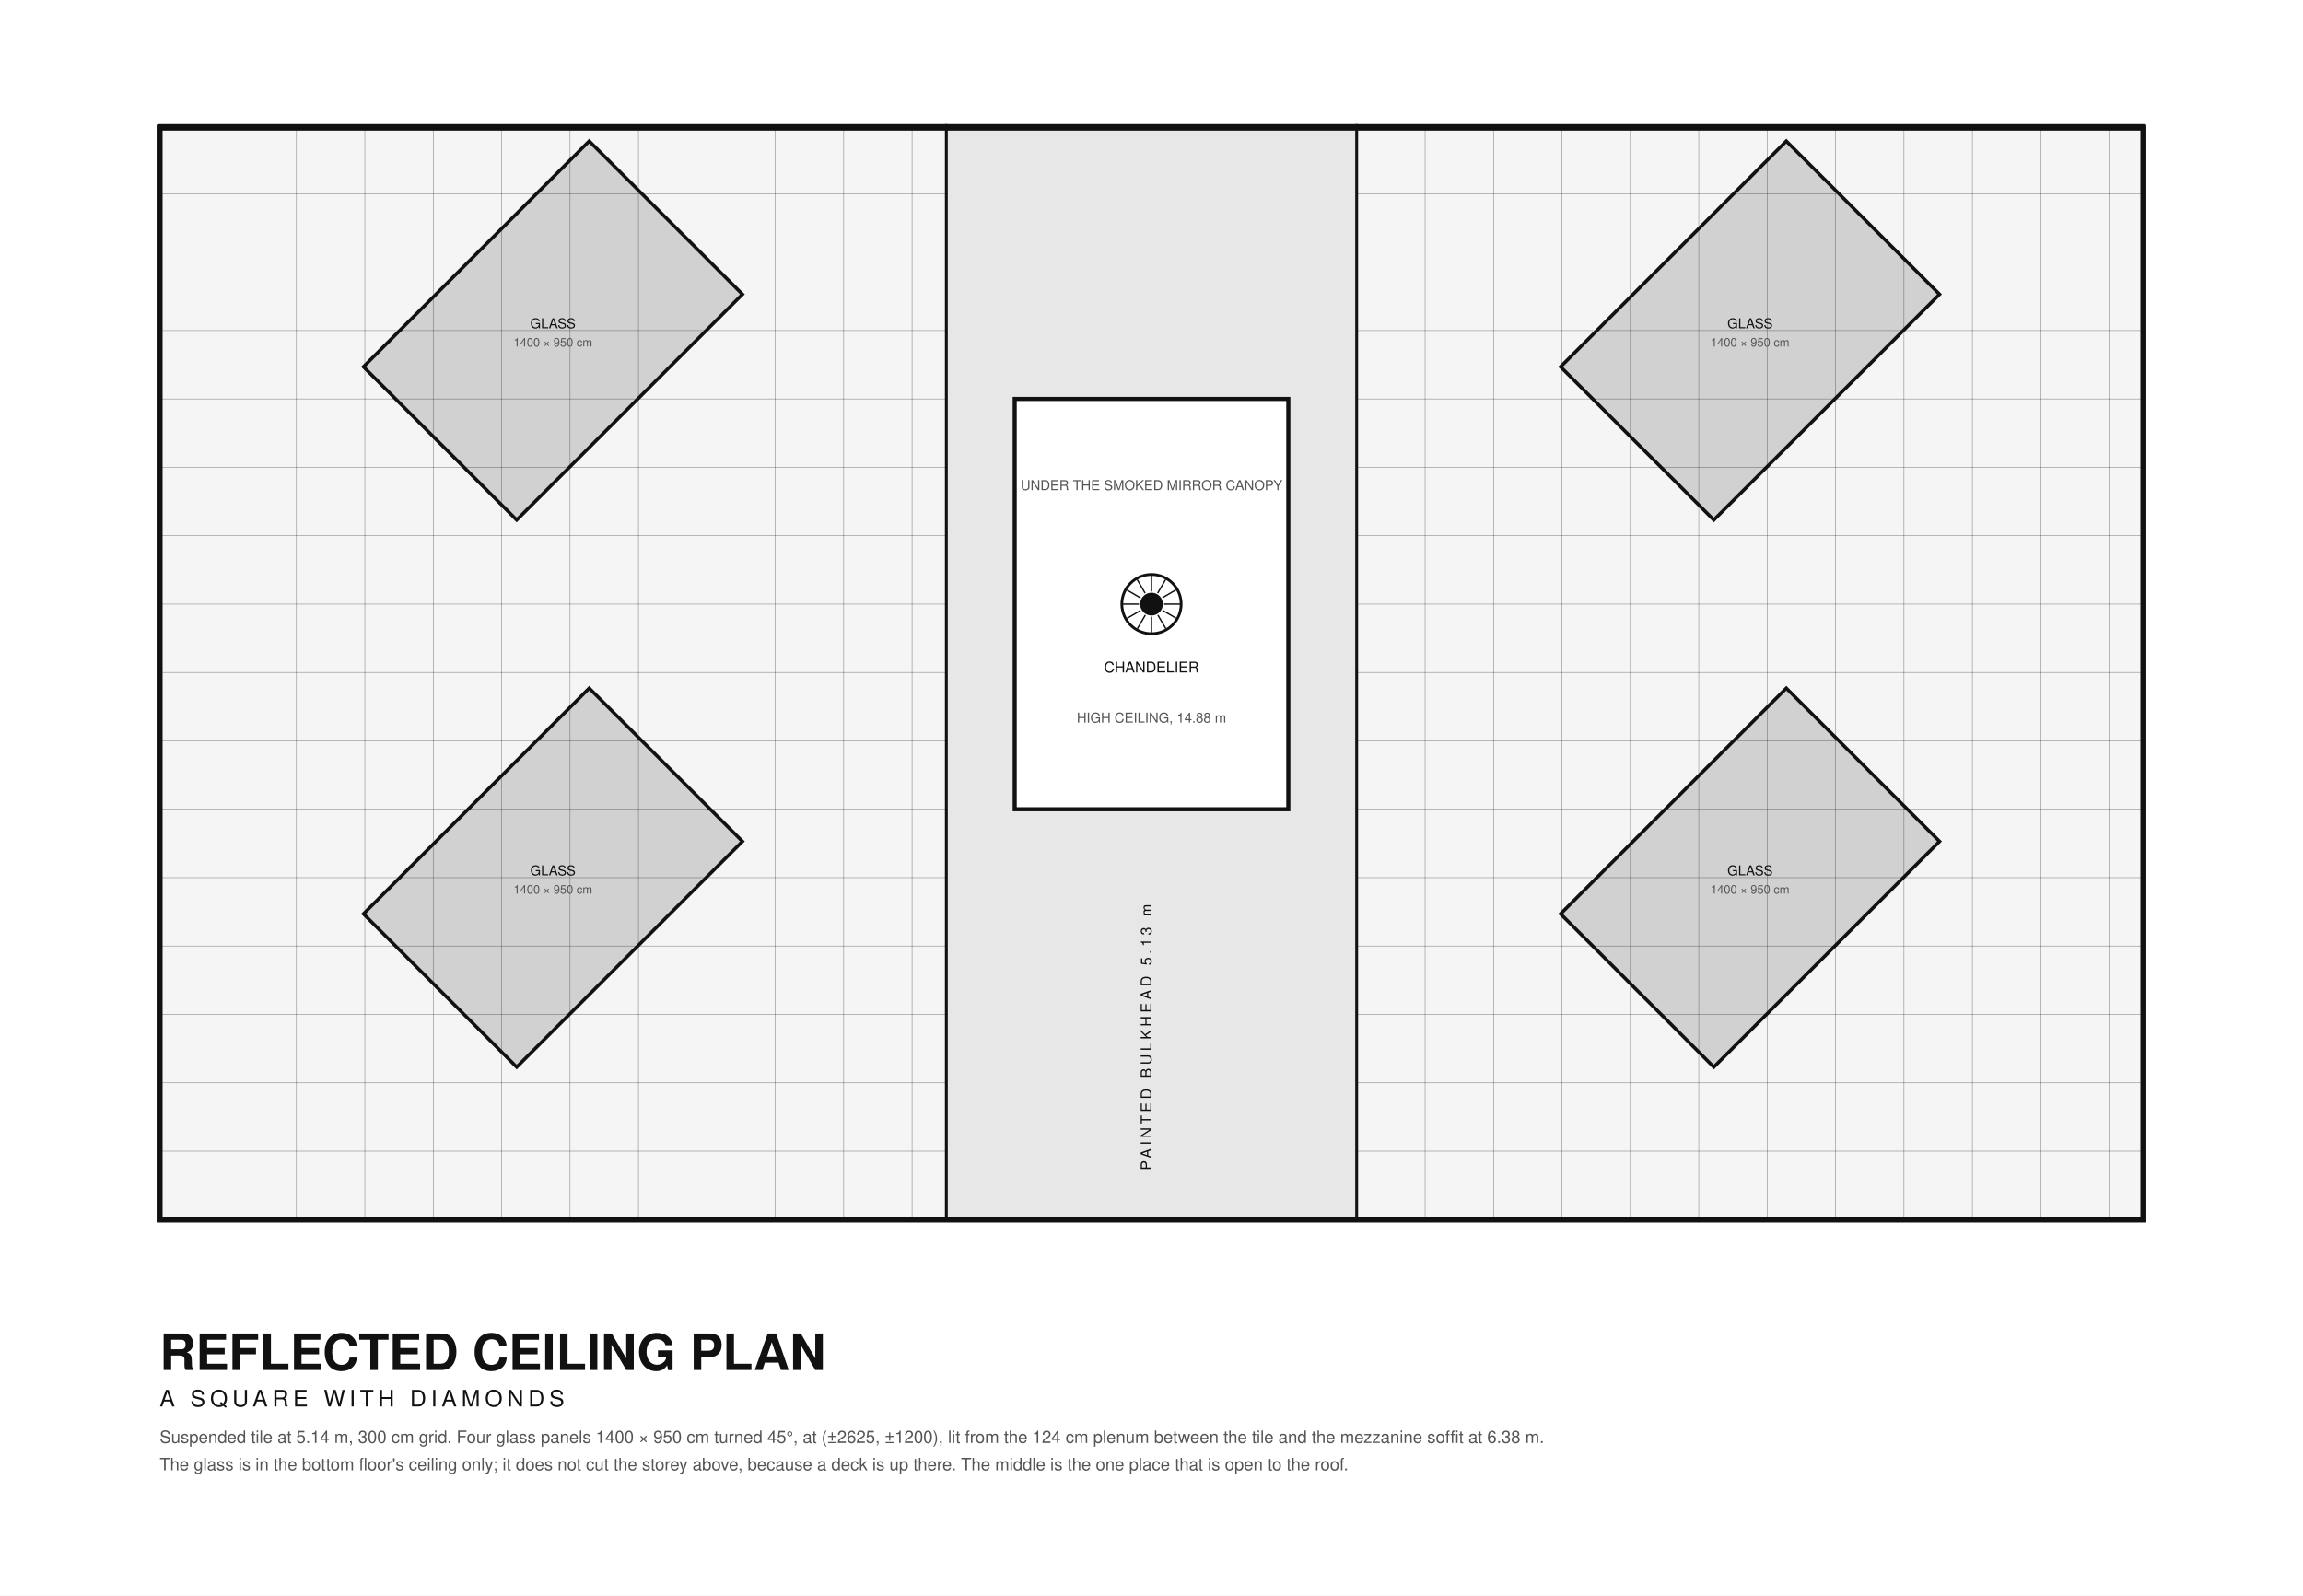
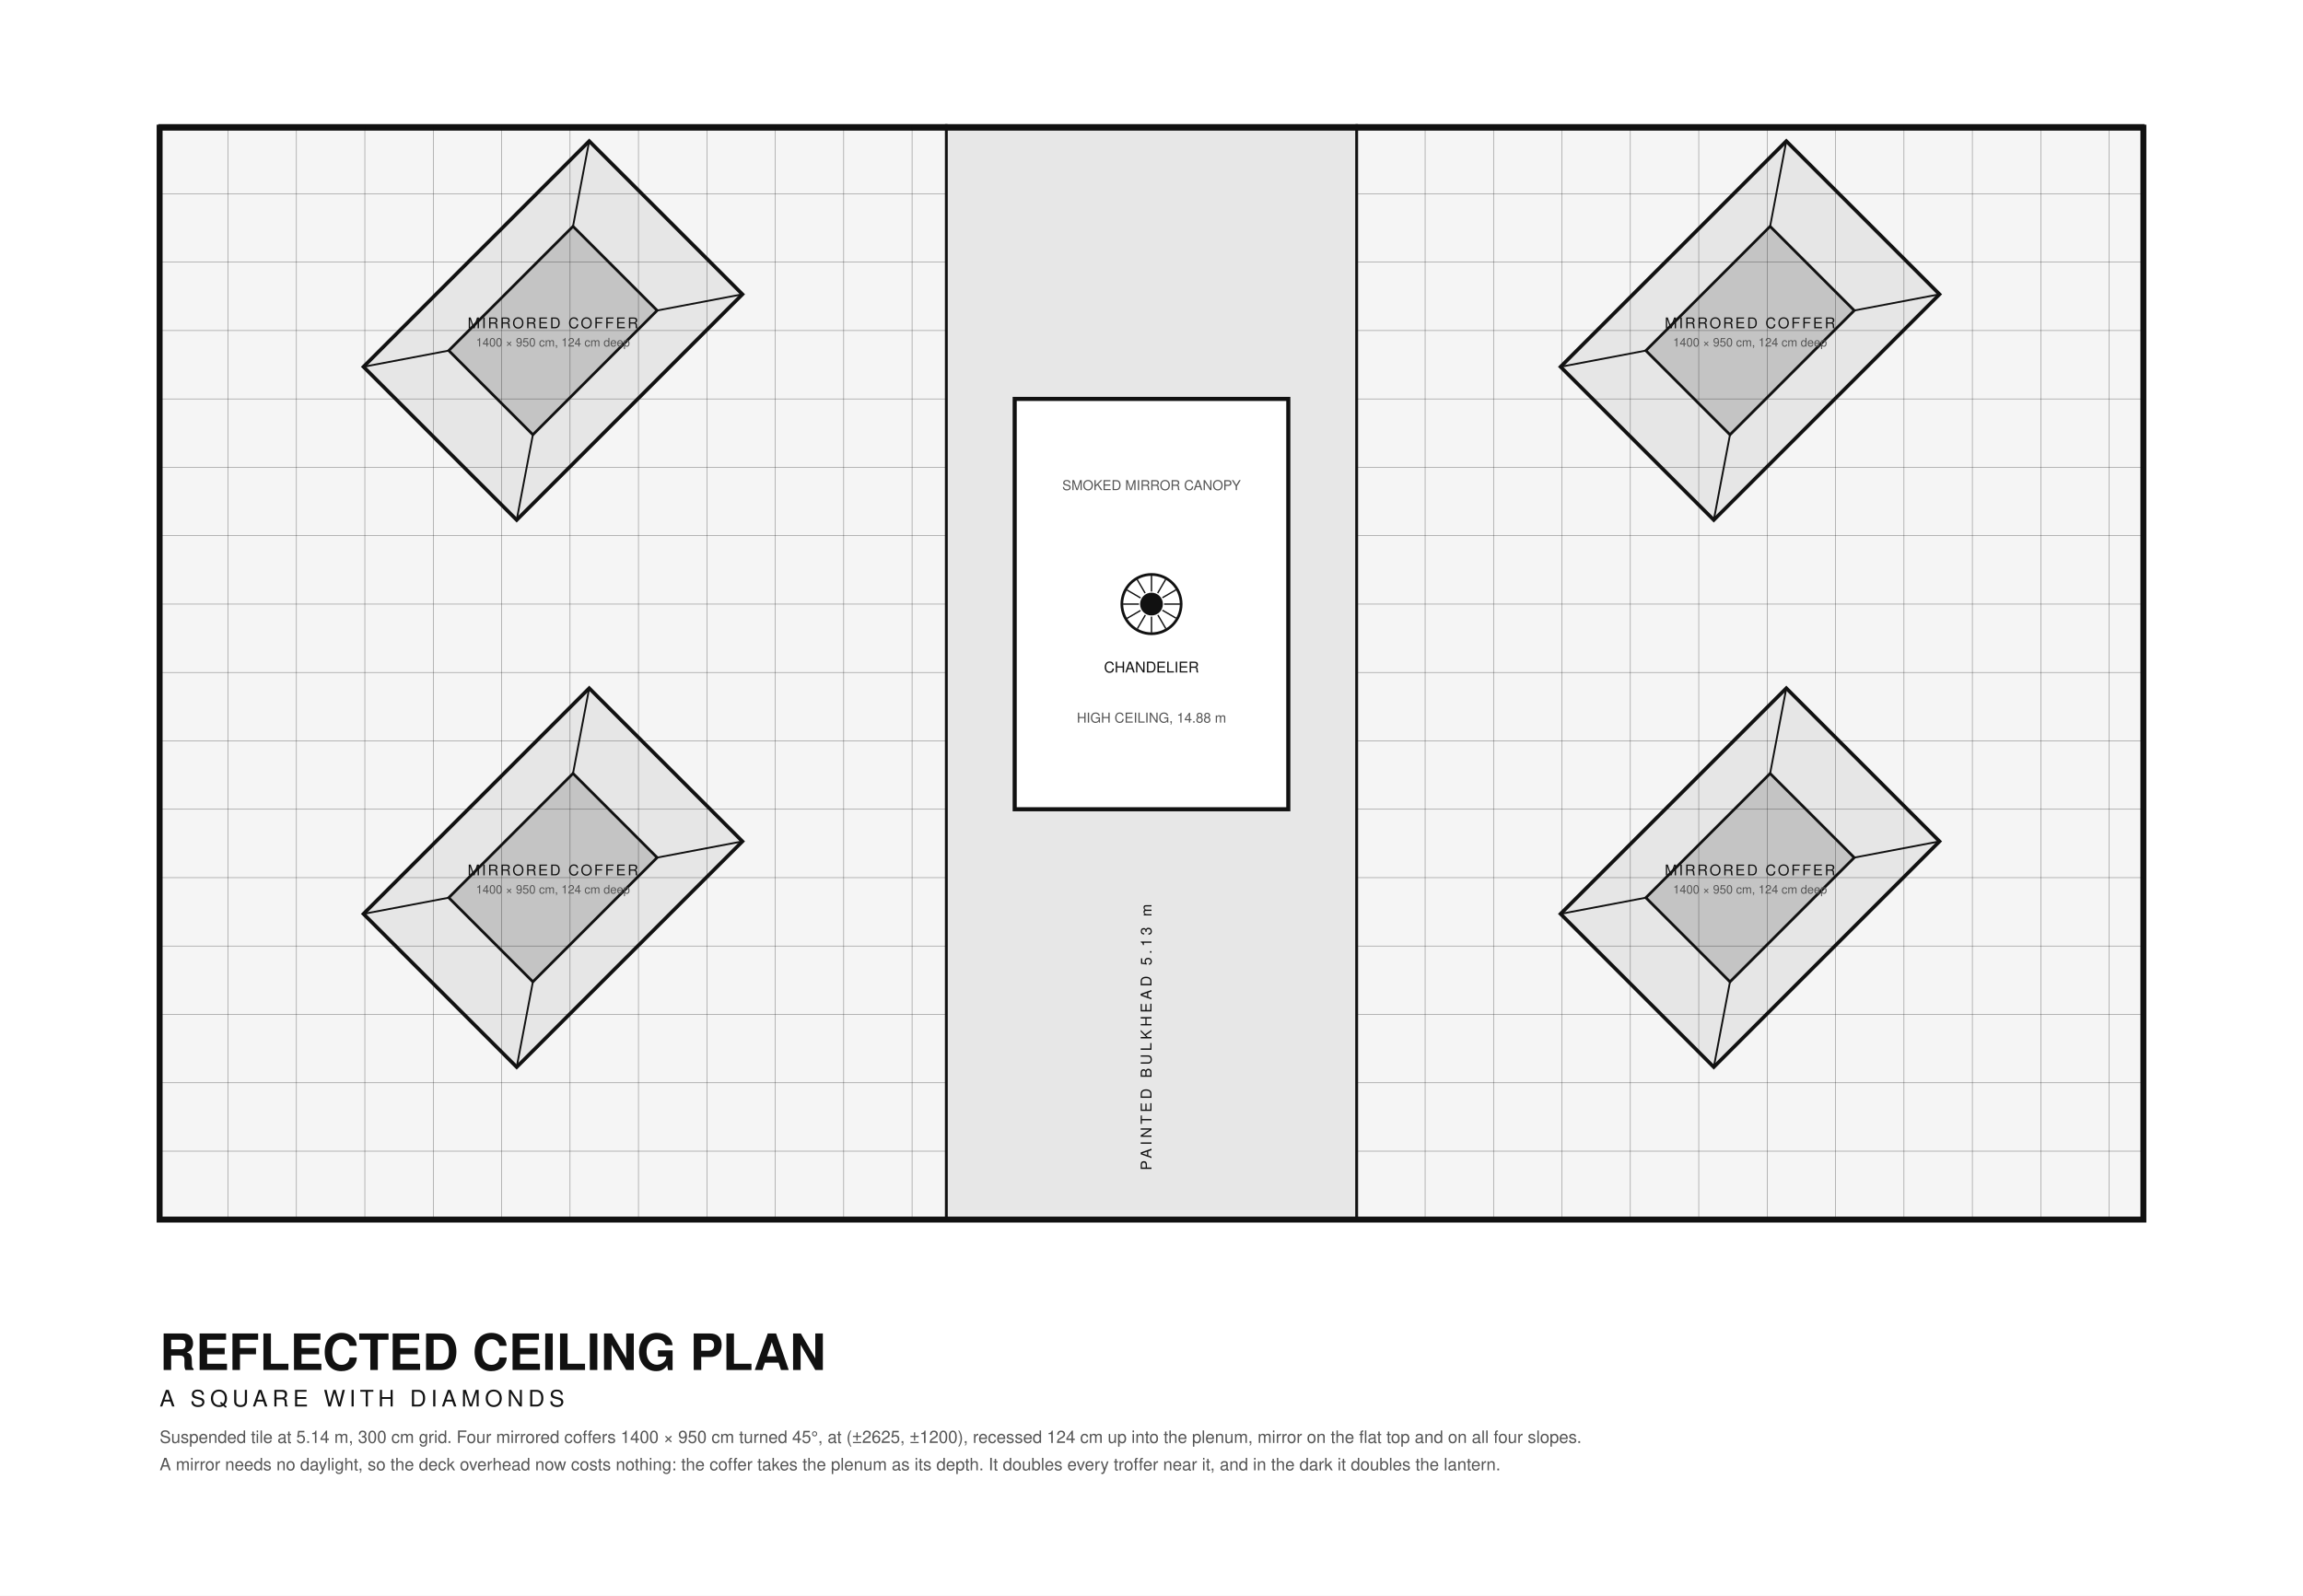
<svg xmlns="http://www.w3.org/2000/svg" viewBox="0 0 1010 700" width="1010" height="700" font-family="Helvetica, Arial, sans-serif">
  <rect x="0" y="0" width="1010" height="700" fill="#ffffff" />
  <rect x="70.0" y="56.0" width="870.0" height="479.0" fill="none" stroke="#111" stroke-width="2.6" />
  <rect x="70.0" y="55.0" width="345.0" height="480.0" fill="#111" fill-opacity="0.04" stroke="#111" stroke-width="1.1" />
  <g stroke="#111" stroke-width="0.25" stroke-opacity="0.45">
    <line x1="100.0" y1="535.0" x2="100.0" y2="55.0" />
    <line x1="130.0" y1="535.0" x2="130.0" y2="55.0" />
    <line x1="160.0" y1="535.0" x2="160.0" y2="55.0" />
    <line x1="190.0" y1="535.0" x2="190.0" y2="55.0" />
    <line x1="220.0" y1="535.0" x2="220.0" y2="55.0" />
    <line x1="250.0" y1="535.0" x2="250.0" y2="55.0" />
    <line x1="280.0" y1="535.0" x2="280.0" y2="55.0" />
    <line x1="310.0" y1="535.0" x2="310.0" y2="55.0" />
    <line x1="340.0" y1="535.0" x2="340.0" y2="55.0" />
    <line x1="370.0" y1="535.0" x2="370.0" y2="55.0" />
    <line x1="400.0" y1="535.0" x2="400.0" y2="55.0" />
    <line x1="70.0" y1="505.0" x2="415.0" y2="505.0" />
    <line x1="70.0" y1="475.0" x2="415.0" y2="475.0" />
    <line x1="70.0" y1="445.0" x2="415.0" y2="445.0" />
    <line x1="70.0" y1="415.0" x2="415.0" y2="415.0" />
    <line x1="70.0" y1="385.0" x2="415.0" y2="385.0" />
    <line x1="70.0" y1="355.0" x2="415.0" y2="355.0" />
    <line x1="70.0" y1="325.0" x2="415.0" y2="325.0" />
    <line x1="70.0" y1="295.0" x2="415.0" y2="295.0" />
    <line x1="70.0" y1="265.0" x2="415.0" y2="265.0" />
    <line x1="70.0" y1="235.0" x2="415.0" y2="235.0" />
    <line x1="70.0" y1="205.0" x2="415.0" y2="205.0" />
    <line x1="70.0" y1="175.0" x2="415.0" y2="175.0" />
    <line x1="70.0" y1="145.0" x2="415.0" y2="145.0" />
    <line x1="70.0" y1="115.0" x2="415.0" y2="115.0" />
    <line x1="70.0" y1="85.0" x2="415.0" y2="85.0" />
  </g>
  <rect x="595.0" y="55.0" width="345.0" height="480.0" fill="#111" fill-opacity="0.04" stroke="#111" stroke-width="1.1" />
  <g stroke="#111" stroke-width="0.25" stroke-opacity="0.45">
    <line x1="625.0" y1="535.0" x2="625.0" y2="55.0" />
    <line x1="655.0" y1="535.0" x2="655.0" y2="55.0" />
    <line x1="685.0" y1="535.0" x2="685.0" y2="55.0" />
    <line x1="715.0" y1="535.0" x2="715.0" y2="55.0" />
    <line x1="745.0" y1="535.0" x2="745.0" y2="55.0" />
    <line x1="775.0" y1="535.0" x2="775.0" y2="55.0" />
    <line x1="805.0" y1="535.0" x2="805.0" y2="55.0" />
    <line x1="835.0" y1="535.0" x2="835.0" y2="55.0" />
    <line x1="865.0" y1="535.0" x2="865.0" y2="55.0" />
    <line x1="895.0" y1="535.0" x2="895.0" y2="55.0" />
    <line x1="925.0" y1="535.0" x2="925.0" y2="55.0" />
    <line x1="595.0" y1="505.0" x2="940.0" y2="505.0" />
    <line x1="595.0" y1="475.0" x2="940.0" y2="475.0" />
    <line x1="595.0" y1="445.0" x2="940.0" y2="445.0" />
    <line x1="595.0" y1="415.0" x2="940.0" y2="415.0" />
    <line x1="595.0" y1="385.0" x2="940.0" y2="385.0" />
    <line x1="595.0" y1="355.0" x2="940.0" y2="355.0" />
    <line x1="595.0" y1="325.0" x2="940.0" y2="325.0" />
    <line x1="595.0" y1="295.0" x2="940.0" y2="295.0" />
    <line x1="595.0" y1="265.0" x2="940.0" y2="265.0" />
    <line x1="595.0" y1="235.0" x2="940.0" y2="235.0" />
    <line x1="595.0" y1="205.0" x2="940.0" y2="205.0" />
    <line x1="595.0" y1="175.0" x2="940.0" y2="175.0" />
    <line x1="595.0" y1="145.0" x2="940.0" y2="145.0" />
    <line x1="595.0" y1="115.0" x2="940.0" y2="115.0" />
    <line x1="595.0" y1="85.0" x2="940.0" y2="85.0" />
  </g>
  <rect x="415.0" y="55.0" width="180.0" height="480.0" fill="#111" fill-opacity="0.10" stroke="#111" stroke-width="1.1" />
  <text x="505.0" y="455.0" text-anchor="middle" font-size="6.5" fill="#111" transform="rotate(-90 505.0 455.0)" letter-spacing="1.4">PAINTED BULKHEAD 5.13 m</text>
-   <polygon points="226.6,468.1 325.6,369.1 258.4,301.9 159.4,400.9" fill="#111" fill-opacity="0.16" stroke="#111" stroke-width="1.5" />
-   <text x="242.5" y="384.0" text-anchor="middle" font-size="6" fill="#111">GLASS</text>
-   <text x="242.5" y="392.0" text-anchor="middle" font-size="5.2" fill="#555">1400 × 950 cm</text>
-   <polygon points="751.6,468.1 850.6,369.1 783.4,301.9 684.4,400.9" fill="#111" fill-opacity="0.16" stroke="#111" stroke-width="1.5" />
-   <text x="767.5" y="384.0" text-anchor="middle" font-size="6" fill="#111">GLASS</text>
-   <text x="767.5" y="392.0" text-anchor="middle" font-size="5.2" fill="#555">1400 × 950 cm</text>
-   <polygon points="226.6,228.1 325.6,129.1 258.4,61.9 159.4,160.9" fill="#111" fill-opacity="0.16" stroke="#111" stroke-width="1.5" />
-   <text x="242.5" y="144.0" text-anchor="middle" font-size="6" fill="#111">GLASS</text>
-   <text x="242.5" y="152.0" text-anchor="middle" font-size="5.2" fill="#555">1400 × 950 cm</text>
-   <polygon points="751.6,228.1 850.6,129.1 783.4,61.9 684.4,160.9" fill="#111" fill-opacity="0.16" stroke="#111" stroke-width="1.5" />
-   <text x="767.5" y="144.0" text-anchor="middle" font-size="6" fill="#111">GLASS</text>
-   <text x="767.5" y="152.0" text-anchor="middle" font-size="5.2" fill="#555">1400 × 950 cm</text>
+   <polygon points="226.6,468.1 325.6,369.1 258.4,301.9 159.4,400.9" fill="#111" fill-opacity="0.07" stroke="#111" stroke-width="1.6" />
+   <g stroke="#111" stroke-width="0.8">
+     <line x1="226.6" y1="468.1" x2="233.7" y2="430.7" />
+     <line x1="325.6" y1="369.1" x2="288.2" y2="376.2" />
+     <line x1="258.4" y1="301.9" x2="251.3" y2="339.3" />
+     <line x1="159.4" y1="400.9" x2="196.8" y2="393.8" />
+   </g>
+   <polygon points="233.7,430.7 288.2,376.2 251.3,339.3 196.8,393.8" fill="#111" fill-opacity="0.16" stroke="#111" stroke-width="1.2" />
+   <text x="242.5" y="384.0" text-anchor="middle" font-size="6.5" fill="#111" letter-spacing="0.8">MIRRORED COFFER</text>
+   <text x="242.5" y="392.0" text-anchor="middle" font-size="5.2" fill="#555">1400 × 950 cm, 124 cm deep</text>
+   <polygon points="751.6,468.1 850.6,369.1 783.4,301.9 684.4,400.9" fill="#111" fill-opacity="0.07" stroke="#111" stroke-width="1.6" />
+   <g stroke="#111" stroke-width="0.8">
+     <line x1="751.6" y1="468.1" x2="758.7" y2="430.7" />
+     <line x1="850.6" y1="369.1" x2="813.2" y2="376.2" />
+     <line x1="783.4" y1="301.9" x2="776.3" y2="339.3" />
+     <line x1="684.4" y1="400.9" x2="721.8" y2="393.8" />
+   </g>
+   <polygon points="758.7,430.7 813.2,376.2 776.3,339.3 721.8,393.8" fill="#111" fill-opacity="0.16" stroke="#111" stroke-width="1.2" />
+   <text x="767.5" y="384.0" text-anchor="middle" font-size="6.5" fill="#111" letter-spacing="0.8">MIRRORED COFFER</text>
+   <text x="767.5" y="392.0" text-anchor="middle" font-size="5.2" fill="#555">1400 × 950 cm, 124 cm deep</text>
+   <polygon points="226.6,228.1 325.6,129.1 258.4,61.9 159.4,160.9" fill="#111" fill-opacity="0.07" stroke="#111" stroke-width="1.6" />
+   <g stroke="#111" stroke-width="0.8">
+     <line x1="226.6" y1="228.1" x2="233.7" y2="190.7" />
+     <line x1="325.6" y1="129.1" x2="288.2" y2="136.2" />
+     <line x1="258.4" y1="61.9" x2="251.3" y2="99.3" />
+     <line x1="159.4" y1="160.9" x2="196.8" y2="153.8" />
+   </g>
+   <polygon points="233.7,190.7 288.2,136.2 251.3,99.3 196.8,153.8" fill="#111" fill-opacity="0.16" stroke="#111" stroke-width="1.2" />
+   <text x="242.5" y="144.0" text-anchor="middle" font-size="6.5" fill="#111" letter-spacing="0.8">MIRRORED COFFER</text>
+   <text x="242.5" y="152.0" text-anchor="middle" font-size="5.2" fill="#555">1400 × 950 cm, 124 cm deep</text>
+   <polygon points="751.6,228.1 850.6,129.1 783.4,61.9 684.4,160.9" fill="#111" fill-opacity="0.07" stroke="#111" stroke-width="1.6" />
+   <g stroke="#111" stroke-width="0.8">
+     <line x1="751.6" y1="228.1" x2="758.7" y2="190.7" />
+     <line x1="850.6" y1="129.1" x2="813.2" y2="136.2" />
+     <line x1="783.4" y1="61.9" x2="776.3" y2="99.3" />
+     <line x1="684.4" y1="160.9" x2="721.8" y2="153.8" />
+   </g>
+   <polygon points="758.7,190.7 813.2,136.2 776.3,99.3 721.8,153.8" fill="#111" fill-opacity="0.16" stroke="#111" stroke-width="1.2" />
+   <text x="767.5" y="144.0" text-anchor="middle" font-size="6.5" fill="#111" letter-spacing="0.8">MIRRORED COFFER</text>
+   <text x="767.5" y="152.0" text-anchor="middle" font-size="5.2" fill="#555">1400 × 950 cm, 124 cm deep</text>
  <rect x="445.0" y="175.0" width="120.0" height="180.0" fill="#ffffff" stroke="#111" stroke-width="1.8" />
  <circle cx="505.0" cy="265.0" r="13" fill="none" stroke="#111" stroke-width="1.2" />
  <circle cx="505.0" cy="265.0" r="5" fill="#111" />
  <g stroke="#111" stroke-width="0.6">
    <line x1="510.5" y1="265.0" x2="517.5" y2="265.0" />
    <line x1="509.8" y1="267.7" x2="515.8" y2="271.2" />
    <line x1="507.8" y1="269.8" x2="511.3" y2="275.8" />
    <line x1="505.0" y1="270.5" x2="505.0" y2="277.5" />
    <line x1="502.3" y1="269.8" x2="498.8" y2="275.8" />
    <line x1="500.2" y1="267.8" x2="494.2" y2="271.3" />
    <line x1="499.5" y1="265.0" x2="492.5" y2="265.0" />
    <line x1="500.2" y1="262.3" x2="494.2" y2="258.8" />
    <line x1="502.2" y1="260.2" x2="498.7" y2="254.2" />
    <line x1="505.0" y1="259.5" x2="505.0" y2="252.5" />
    <line x1="507.7" y1="260.2" x2="511.2" y2="254.2" />
    <line x1="509.8" y1="262.2" x2="515.8" y2="258.7" />
  </g>
  <text x="505.0" y="295.0" text-anchor="middle" font-size="6.5" fill="#111">CHANDELIER</text>
  <text x="505.0" y="317.0" text-anchor="middle" font-size="6" fill="#555">HIGH CEILING, 14.88 m</text>
-   <text x="505.0" y="215.0" text-anchor="middle" font-size="6" fill="#555">UNDER THE SMOKED MIRROR CANOPY</text>
+   <text x="505.0" y="215.0" text-anchor="middle" font-size="6" fill="#555">SMOKED MIRROR CANOPY</text>
  <text x="70.0" y="601.0" font-size="22" font-weight="700" fill="#111">REFLECTED CEILING PLAN</text>
  <text x="70.0" y="617.0" font-size="10" letter-spacing="2" fill="#111">A SQUARE WITH DIAMONDS</text>
-   <text x="70.0" y="633.0" font-size="7.5" fill="#555">Suspended tile at 5.14 m, 300 cm grid. Four glass panels 1400 × 950 cm turned 45°, at (±2625, ±1200), lit from the 124 cm plenum between the tile and the mezzanine soffit at 6.38 m.</text>
-   <text x="70.0" y="645.0" font-size="7.5" fill="#555">The glass is in the bottom floor's ceiling only; it does not cut the storey above, because a deck is up there. The middle is the one place that is open to the roof.</text>
+   <text x="70.0" y="633.0" font-size="7.5" fill="#555">Suspended tile at 5.14 m, 300 cm grid. Four mirrored coffers 1400 × 950 cm turned 45°, at (±2625, ±1200), recessed 124 cm up into the plenum, mirror on the flat top and on all four slopes.</text>
+   <text x="70.0" y="645.0" font-size="7.5" fill="#555">A mirror needs no daylight, so the deck overhead now costs nothing: the coffer takes the plenum as its depth. It doubles every troffer near it, and in the dark it doubles the lantern.</text>
</svg>
